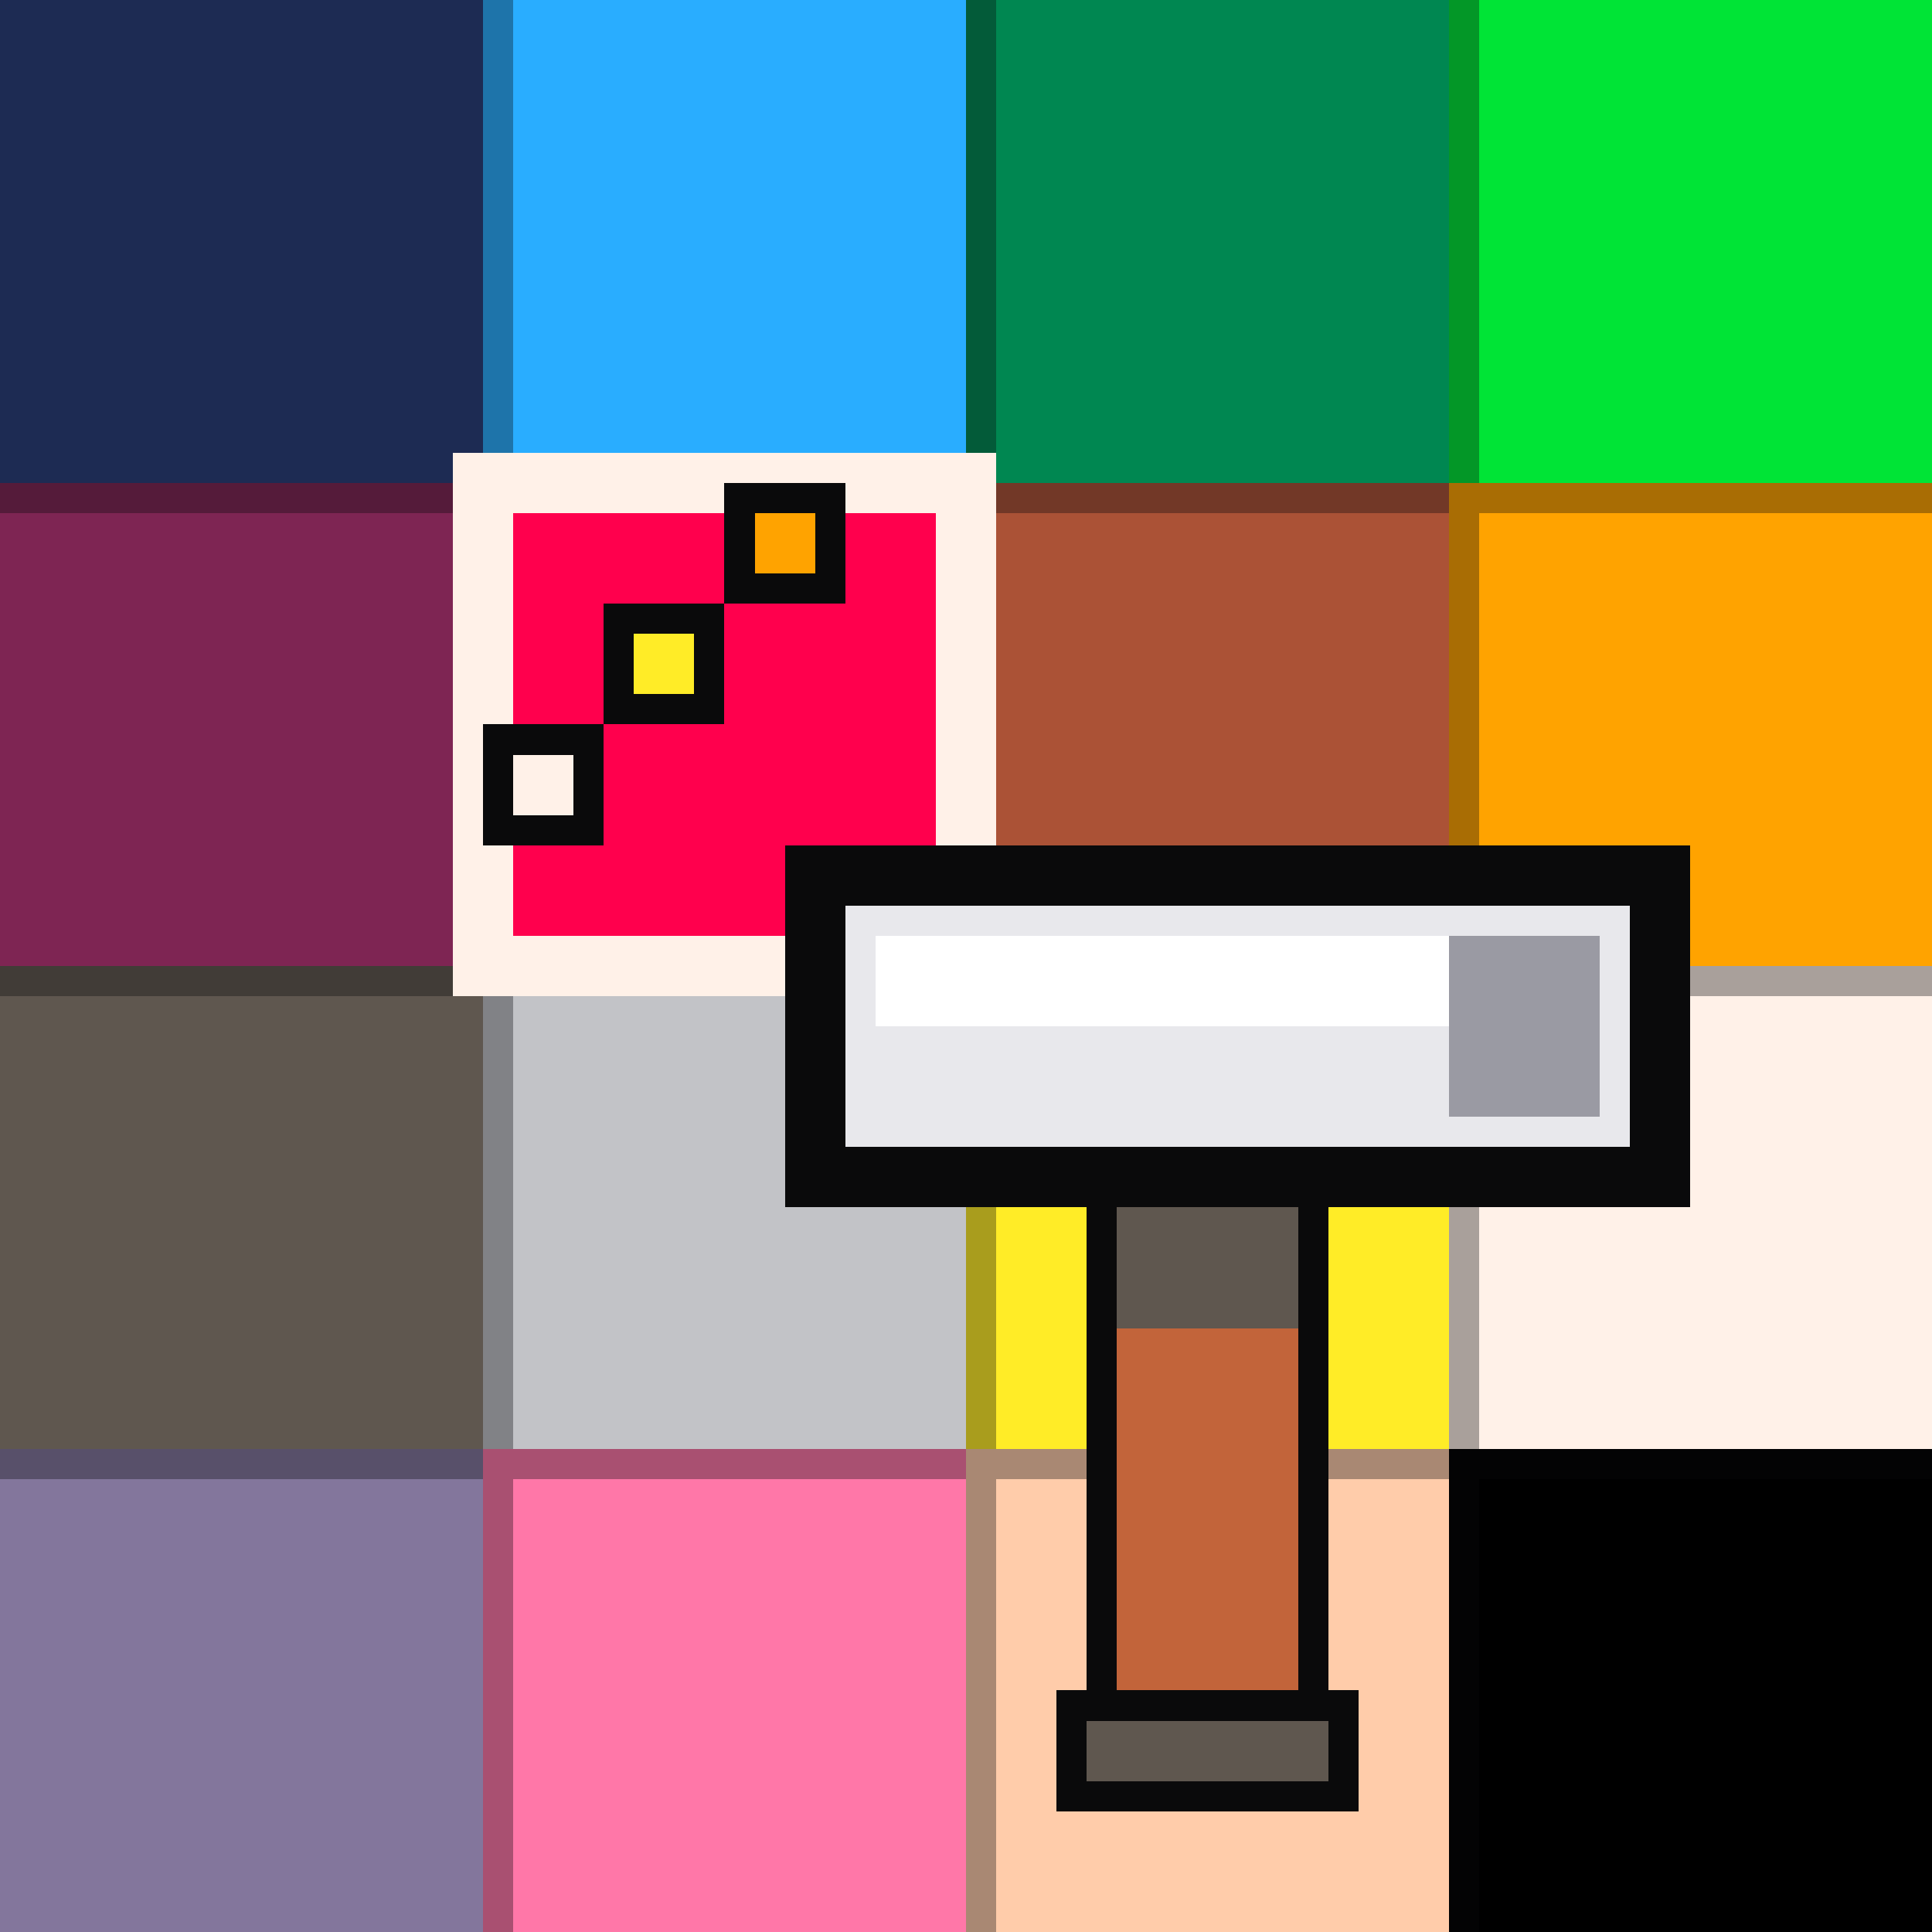
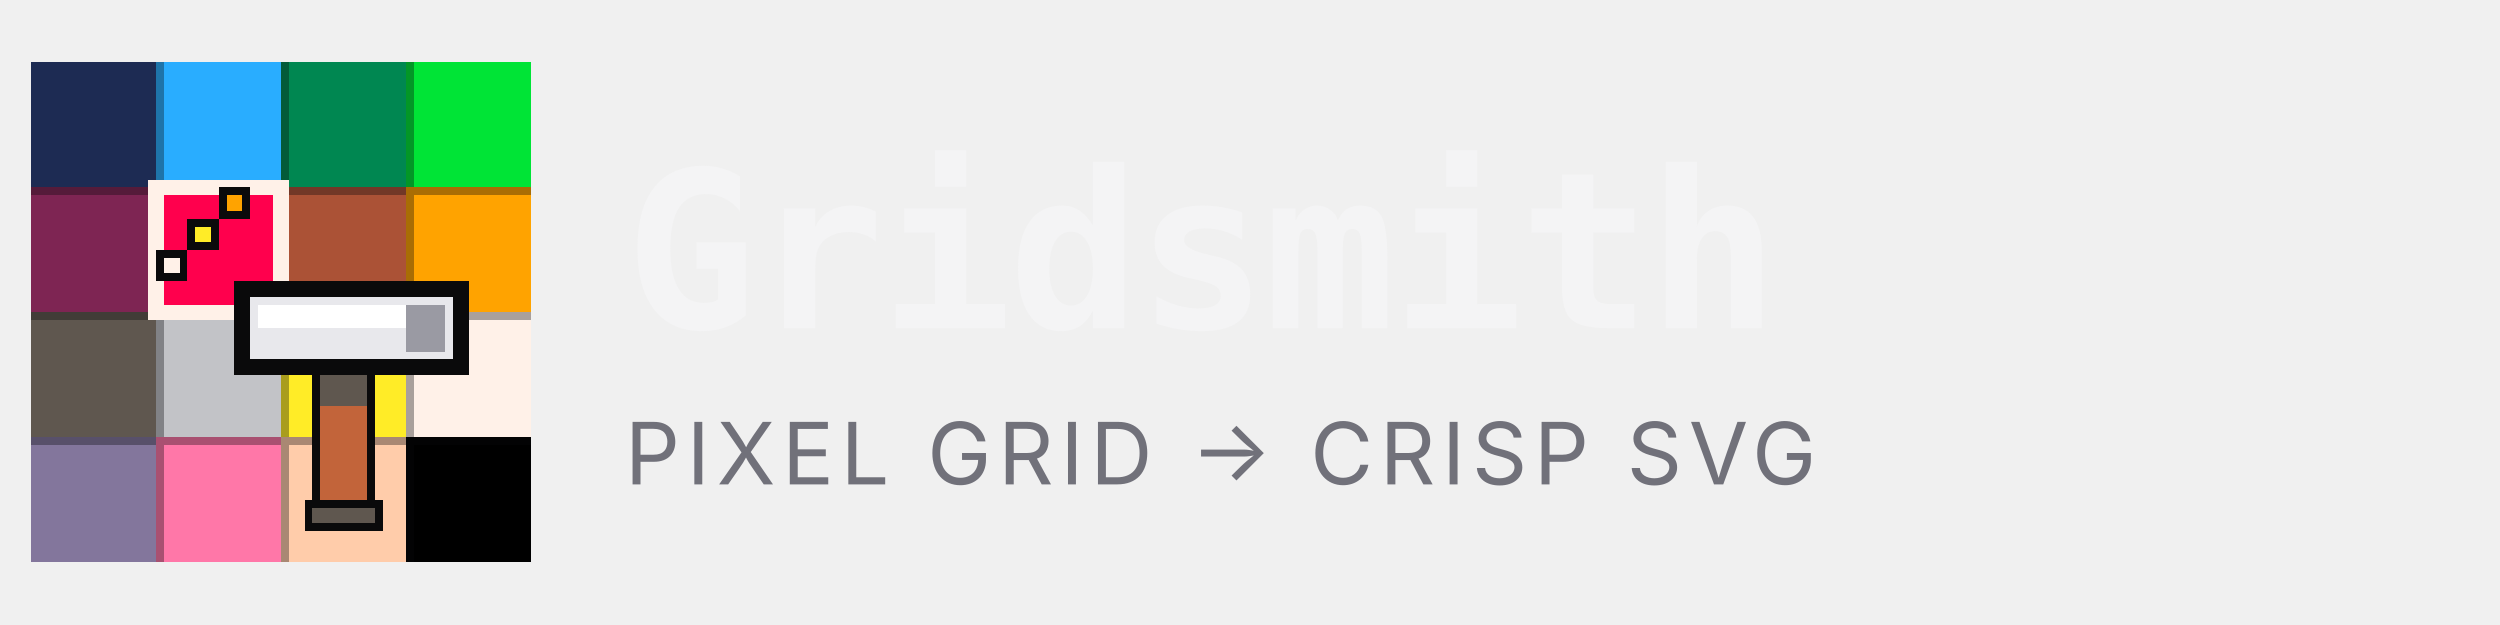
- <svg xmlns="http://www.w3.org/2000/svg" viewBox="0 0 64 64" role="img" aria-label="Gridsmith" shape-rendering="crispEdges">
-   <rect x="0" y="0" width="16" height="16" fill="#1d2b53" />
-   <rect x="16" y="0" width="16" height="16" fill="#29adff" />
-   <rect x="32" y="0" width="16" height="16" fill="#008751" />
-   <rect x="48" y="0" width="16" height="16" fill="#00e436" />
-   <rect x="0" y="16" width="16" height="16" fill="#7e2553" />
-   <rect x="16" y="16" width="16" height="16" fill="#ff004d" />
-   <rect x="32" y="16" width="16" height="16" fill="#ab5236" />
-   <rect x="48" y="16" width="16" height="16" fill="#ffa300" />
-   <rect x="0" y="32" width="16" height="16" fill="#5f574f" />
-   <rect x="16" y="32" width="16" height="16" fill="#c2c3c7" />
-   <rect x="32" y="32" width="16" height="16" fill="#ffec27" />
-   <rect x="48" y="32" width="16" height="16" fill="#fff1e8" />
-   <rect x="0" y="48" width="16" height="16" fill="#83769c" />
-   <rect x="16" y="48" width="16" height="16" fill="#ff77a8" />
-   <rect x="32" y="48" width="16" height="16" fill="#ffccaa" />
-   <rect x="48" y="48" width="16" height="16" fill="#000000" />
-   <g fill="#0a0a0b" opacity="0.35">
-     <rect x="16" y="0" width="1" height="64" />
-     <rect x="32" y="0" width="1" height="64" />
-     <rect x="48" y="0" width="1" height="64" />
-     <rect x="0" y="16" width="64" height="1" />
-     <rect x="0" y="32" width="64" height="1" />
-     <rect x="0" y="48" width="64" height="1" />
+ <svg xmlns="http://www.w3.org/2000/svg" viewBox="0 0 320 80" role="img" aria-label="Gridsmith">
+   <rect width="320" height="80" fill="none" />
+   <g transform="translate(4,8)" shape-rendering="crispEdges">
+     <rect x="0" y="0" width="16" height="16" fill="#1d2b53" />
+     <rect x="16" y="0" width="16" height="16" fill="#29adff" />
+     <rect x="32" y="0" width="16" height="16" fill="#008751" />
+     <rect x="48" y="0" width="16" height="16" fill="#00e436" />
+     <rect x="0" y="16" width="16" height="16" fill="#7e2553" />
+     <rect x="16" y="16" width="16" height="16" fill="#ff004d" />
+     <rect x="32" y="16" width="16" height="16" fill="#ab5236" />
+     <rect x="48" y="16" width="16" height="16" fill="#ffa300" />
+     <rect x="0" y="32" width="16" height="16" fill="#5f574f" />
+     <rect x="16" y="32" width="16" height="16" fill="#c2c3c7" />
+     <rect x="32" y="32" width="16" height="16" fill="#ffec27" />
+     <rect x="48" y="32" width="16" height="16" fill="#fff1e8" />
+     <rect x="0" y="48" width="16" height="16" fill="#83769c" />
+     <rect x="16" y="48" width="16" height="16" fill="#ff77a8" />
+     <rect x="32" y="48" width="16" height="16" fill="#ffccaa" />
+     <rect x="48" y="48" width="16" height="16" fill="#000000" />
+     <g fill="#0a0a0b" opacity="0.35">
+       <rect x="16" y="0" width="1" height="64" />
+       <rect x="32" y="0" width="1" height="64" />
+       <rect x="48" y="0" width="1" height="64" />
+       <rect x="0" y="16" width="64" height="1" />
+       <rect x="0" y="32" width="64" height="1" />
+       <rect x="0" y="48" width="64" height="1" />
+     </g>
+     <rect x="16" y="16" width="16" height="16" fill="none" stroke="#fff1e8" stroke-width="2" />
+     <rect x="26" y="28" width="30" height="12" fill="#0a0a0b" />
+     <rect x="28" y="30" width="26" height="8" fill="#e8e8ec" />
+     <rect x="29" y="31" width="20" height="3" fill="#ffffff" />
+     <rect x="48" y="31" width="5" height="6" fill="#9a9aa3" />
+     <rect x="36" y="40" width="8" height="5" fill="#0a0a0b" />
+     <rect x="37" y="40" width="6" height="4" fill="#5f574f" />
+     <rect x="36" y="44" width="8" height="14" fill="#0a0a0b" />
+     <rect x="37" y="44" width="6" height="12" fill="#c2643a" />
+     <rect x="35" y="56" width="10" height="4" fill="#0a0a0b" />
+     <rect x="36" y="57" width="8" height="2" fill="#5f574f" />
+     <rect x="20" y="20" width="4" height="4" fill="#0a0a0b" />
+     <rect x="21" y="21" width="2" height="2" fill="#ffec27" />
+     <rect x="24" y="16" width="4" height="4" fill="#0a0a0b" />
+     <rect x="25" y="17" width="2" height="2" fill="#ffa300" />
+     <rect x="16" y="24" width="4" height="4" fill="#0a0a0b" />
+     <rect x="17" y="25" width="2" height="2" fill="#fff1e8" />
  </g>
-   <rect x="16" y="16" width="16" height="16" fill="none" stroke="#fff1e8" stroke-width="2" />
-   <rect x="26" y="28" width="30" height="12" fill="#0a0a0b" />
-   <rect x="28" y="30" width="26" height="8" fill="#e8e8ec" />
-   <rect x="29" y="31" width="20" height="3" fill="#ffffff" />
-   <rect x="48" y="31" width="5" height="6" fill="#9a9aa3" />
-   <rect x="36" y="40" width="8" height="5" fill="#0a0a0b" />
-   <rect x="37" y="40" width="6" height="4" fill="#5f574f" />
-   <rect x="36" y="44" width="8" height="14" fill="#0a0a0b" />
-   <rect x="37" y="44" width="6" height="12" fill="#c2643a" />
-   <rect x="35" y="56" width="10" height="4" fill="#0a0a0b" />
-   <rect x="36" y="57" width="8" height="2" fill="#5f574f" />
-   <rect x="20" y="20" width="4" height="4" fill="#0a0a0b" />
-   <rect x="21" y="21" width="2" height="2" fill="#ffec27" />
-   <rect x="24" y="16" width="4" height="4" fill="#0a0a0b" />
-   <rect x="25" y="17" width="2" height="2" fill="#ffa300" />
-   <rect x="16" y="24" width="4" height="4" fill="#0a0a0b" />
-   <rect x="17" y="25" width="2" height="2" fill="#fff1e8" />
+   <text x="80" y="42" font-family="ui-monospace, SFMono-Regular, Menlo, Consolas, monospace" font-size="28" font-weight="700" fill="#f4f4f5" letter-spacing="-0.5">Gridsmith</text>
+   <text x="80" y="62" font-family="system-ui, -apple-system, Segoe UI, sans-serif" font-size="11" fill="#71717a" letter-spacing="0.08em">PIXEL GRID → CRISP SVG</text>
</svg>
